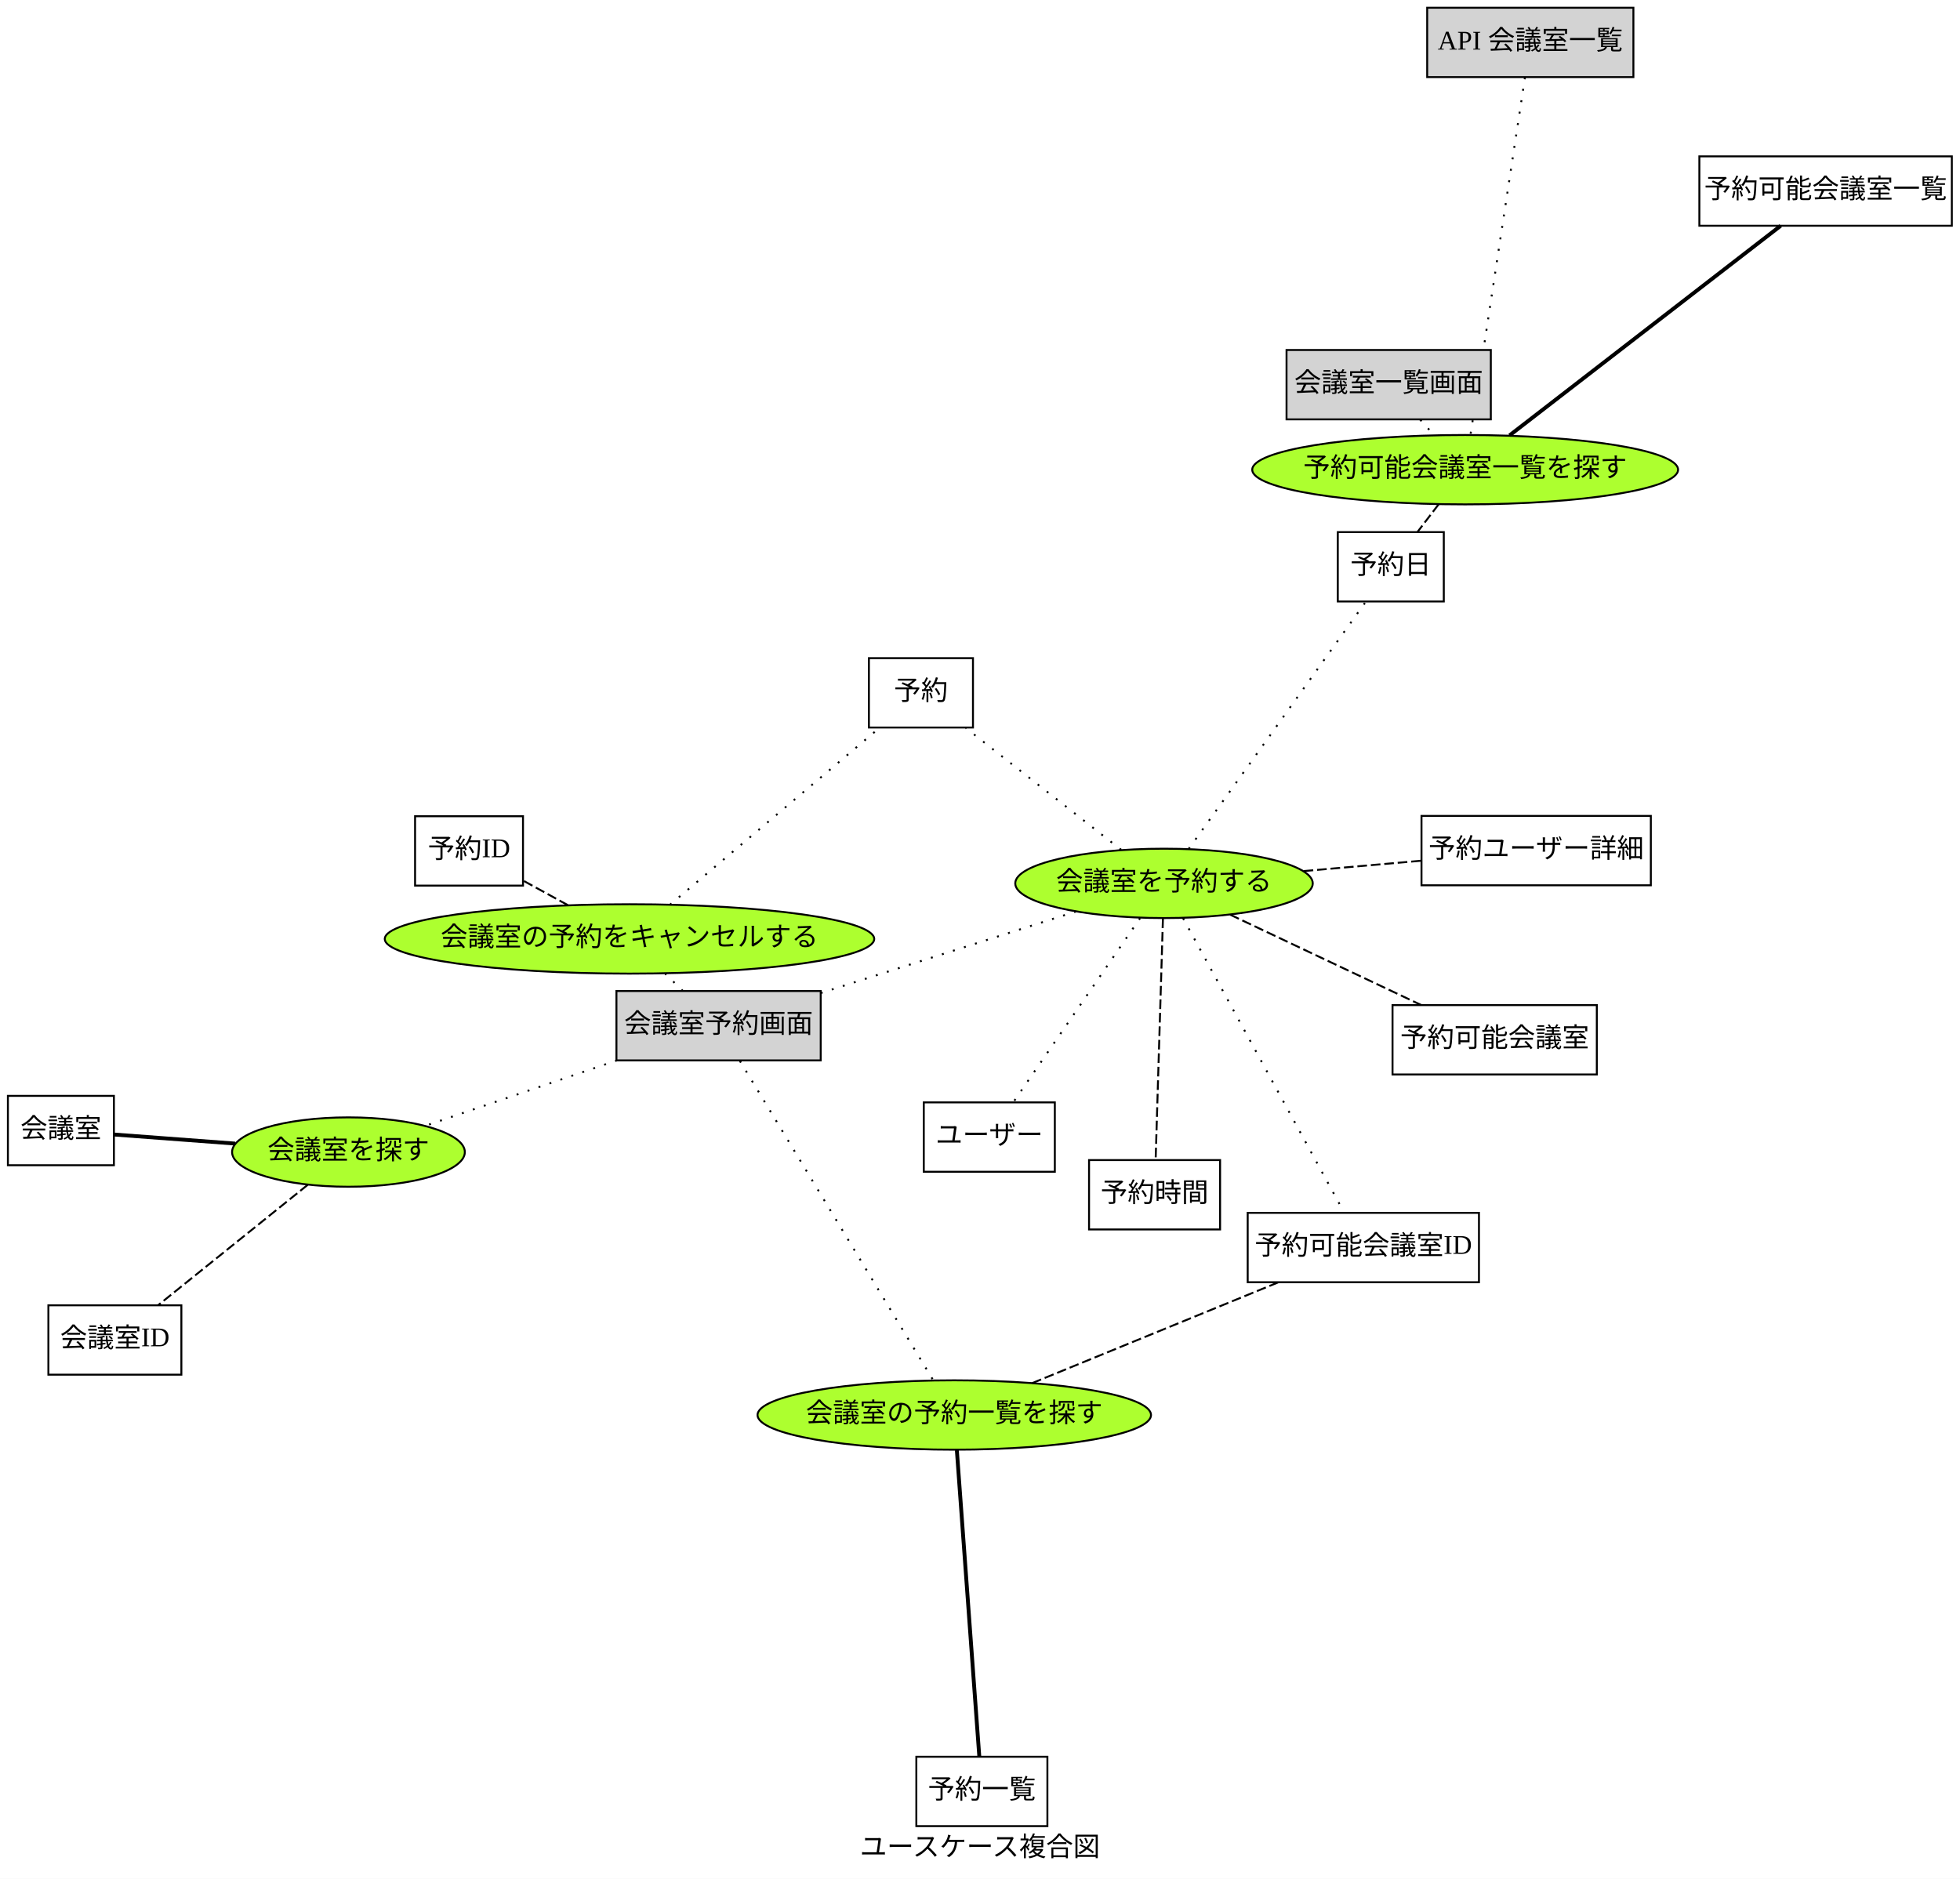
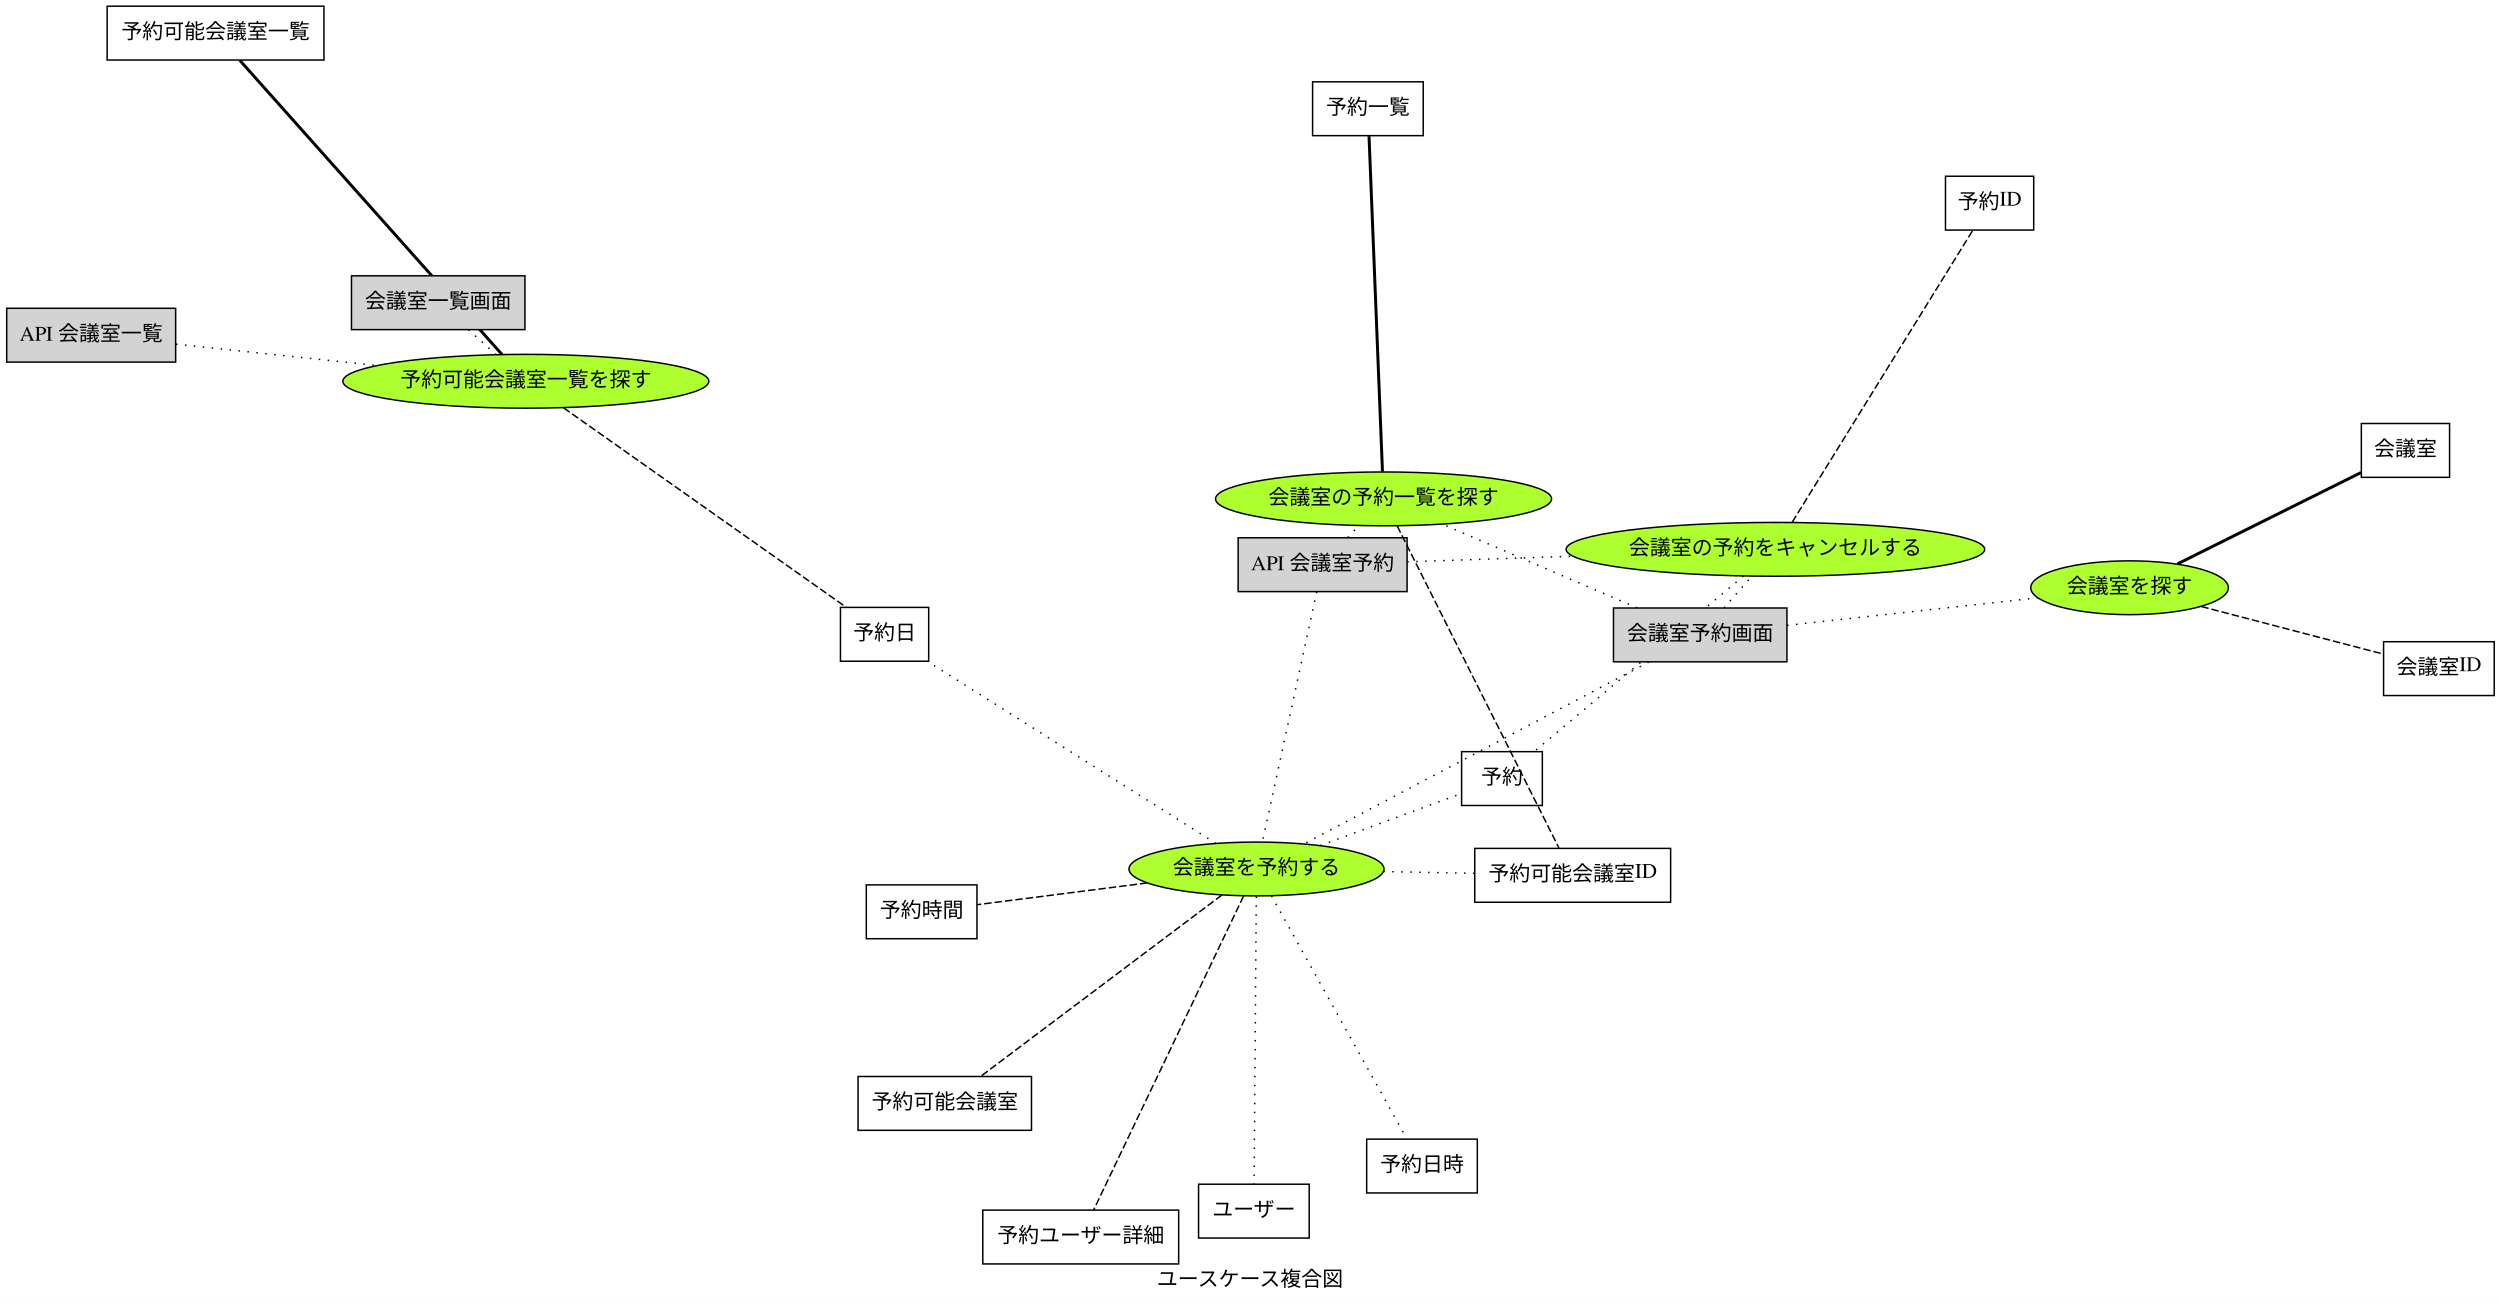
- <svg xmlns="http://www.w3.org/2000/svg" xmlns:xlink="http://www.w3.org/1999/xlink" width="1017px" height="975px" viewBox="0.00 0.00 1017.00 975.00">
-   <g id="graph0" class="graph" transform="scale(1.0 1.0) rotate(0) translate(4 948)">
-     <polygon fill="white" stroke="none" points="-4,27 -4,-948 1013,-948 1013,27 -4,27" />
-     <text text-anchor="middle" x="504.5" y="15.2" font-family="Times New Roman,serif" font-size="14.00">ユースケース複合図
-         </text>
+ <svg xmlns="http://www.w3.org/2000/svg" xmlns:xlink="http://www.w3.org/1999/xlink" width="1672px" height="872px" viewBox="0.00 0.00 1672.00 872.00">
+   <g id="graph0" class="graph" transform="scale(1.0 1.0) rotate(0) translate(4 845)">
+     <polygon fill="white" stroke="transparent" points="-4,27 -4,-845 1668,-845 1668,27 -4,27" />
+     <text text-anchor="middle" x="832" y="15.2" font-family="Times,serif" font-size="14.00">ユースケース複合図</text>
    <g id="node1" class="node">
      <g id="a_node1">
        <a xlink:href="https://github.com/system-sekkei/library/tree/master/src/main/java/mrs/application/coordinator/reservation/ReservationCoordinator.java" xlink:title="ReservationCoordinator.cancelReservedMeetingRoom(ReservationId)">
-           <ellipse fill="greenyellow" stroke="black" cx="322.634" cy="-460.745" rx="126.978" ry="18" />
-           <text text-anchor="middle" x="322.634" y="-457.045" font-family="Times New Roman,serif" font-size="14.00">会議室の予約をキャンセルする
+           <ellipse fill="greenyellow" stroke="black" cx="1183.39" cy="-477.6" rx="139.98" ry="18" />
+           <text text-anchor="middle" x="1183.39" y="-473.9" font-family="Times,serif" font-size="14.00">
+                         会議室の予約をキャンセルする
                    </text>
        </a>
      </g>
    </g>
    <g id="node2" class="node">
      <g id="a_node2">
        <a xlink:title="ReservationId">
-           <polygon fill="none" stroke="black" points="267.374,-524.418 211.374,-524.418 211.374,-488.418 267.374,-488.418 267.374,-524.418" />
-           <text text-anchor="middle" x="239.374" y="-502.718" font-family="Times New Roman,serif" font-size="14.00">予約ID
+           <polygon fill="none" stroke="black" points="1356.14,-727.13 1297.14,-727.13 1297.14,-691.13 1356.14,-691.13 1356.14,-727.13" />
+           <text text-anchor="middle" x="1326.64" y="-705.43" font-family="Times,serif" font-size="14.00">
+                         予約ID
                    </text>
        </a>
      </g>
    </g>
    <g id="edge1" class="edge">
-       <path fill="none" stroke="black" stroke-dasharray="5,2" d="M290.681,-478.273C283.069,-482.449 274.999,-486.875 267.569,-490.951" />
+       <path fill="none" stroke="black" stroke-dasharray="5,2" d="M1194.63,-495.77C1221.41,-539.05 1288.72,-647.85 1315.45,-691.05" />
    </g>
    <g id="node3" class="node">
      <g id="a_node3">
        <a xlink:title="Reservation">
-           <polygon fill="none" stroke="black" points="500.855,-606.455 446.855,-606.455 446.855,-570.455 500.855,-570.455 500.855,-606.455" />
-           <text text-anchor="middle" x="473.855" y="-584.755" font-family="Times New Roman,serif" font-size="14.00">予約
+           <polygon fill="none" stroke="black" points="1027.52,-342.29 973.52,-342.29 973.52,-306.29 1027.52,-306.29 1027.52,-342.29" />
+           <text text-anchor="middle" x="1000.52" y="-320.59" font-family="Times,serif" font-size="14.00">予約
                    </text>
        </a>
      </g>
    </g>
    <g id="edge2" class="edge">
-       <path fill="none" stroke="black" stroke-dasharray="1,5" d="M343.66,-478.503C372.389,-502.765 423.63,-546.039 452.52,-570.437" />
+       <path fill="none" stroke="black" stroke-dasharray="1,5" d="M1162.05,-459.72C1126.91,-430.25 1057.24,-371.84 1022,-342.3" />
    </g>
    <g id="node4" class="node">
      <g id="a_node4">
        <a xlink:title="ReservationsController">
-           <polygon fill="lightgray" stroke="black" points="421.851,-433.713 315.851,-433.713 315.851,-397.713 421.851,-397.713 421.851,-433.713" />
-           <text text-anchor="middle" x="368.851" y="-412.013" font-family="Times New Roman,serif" font-size="14.00">会議室予約画面
+           <polygon fill="lightgray" stroke="black" points="937.06,-485.33 824.06,-485.33 824.06,-449.33 937.06,-449.33 937.06,-485.33" />
+           <text text-anchor="middle" x="880.56" y="-463.63" font-family="Times,serif" font-size="14.00">API
+                         会議室予約
                    </text>
        </a>
      </g>
    </g>
    <g id="edge3" class="edge">
-       <path fill="none" stroke="black" stroke-dasharray="1,5" d="M350.319,-433.77C347.305,-436.706 344.183,-439.748 341.17,-442.684" />
+       <path fill="none" stroke="black" stroke-dasharray="1,5" d="M937.16,-469.25C968.58,-470.31 1009.1,-471.69 1048.17,-473.01" />
+     </g>
+     <g id="node6" class="node">
+       <g id="a_node6">
+         <a xlink:href="https://github.com/system-sekkei/library/tree/master/src/main/java/mrs/application/coordinator/reservation/ReservationCoordinator.java" xlink:title="ReservationCoordinator.reserveMeetingRoom(ReservedTime, ReservableRoom, ReservationUserDetails)">
+           <ellipse fill="greenyellow" stroke="black" cx="836.35" cy="-263.82" rx="85.29" ry="18" />
+           <text text-anchor="middle" x="836.35" y="-260.12" font-family="Times,serif" font-size="14.00">
+                         会議室を予約する
+                     </text>
+         </a>
+       </g>
+     </g>
+     <g id="edge13" class="edge">
+       <path fill="none" stroke="black" stroke-dasharray="1,5" d="M876.63,-449.27C868.25,-410.65 848.65,-320.42 840.27,-281.84" />
+     </g>
+     <g id="node21" class="node">
+       <g id="a_node21">
+         <a xlink:href="https://github.com/system-sekkei/library/tree/master/src/main/java/mrs/application/coordinator/reservation/ReservationCoordinator.java" xlink:title="ReservationCoordinator.searchReservations(ReservableRoomId)">
+           <ellipse fill="greenyellow" stroke="black" cx="921.32" cy="-511.35" rx="112.38" ry="18" />
+           <text text-anchor="middle" x="921.32" y="-507.65" font-family="Times,serif" font-size="14.00">
+                         会議室の予約一覧を探す
+                     </text>
+         </a>
+       </g>
+     </g>
+     <g id="edge24" class="edge">
+       <path fill="none" stroke="black" stroke-dasharray="1,5" d="M897.37,-485.49C899.83,-488.14 902.36,-490.87 904.81,-493.51" />
    </g>
    <g id="node5" class="node">
      <g id="a_node5">
-         <a xlink:href="https://github.com/system-sekkei/library/tree/master/src/main/java/mrs/application/coordinator/reservation/ReservationCoordinator.java" xlink:title="ReservationCoordinator.reserveMeetingRoom(ReservedTime, ReservableRoom, ReservationUserDetails)">
-           <ellipse fill="greenyellow" stroke="black" cx="599.976" cy="-489.57" rx="77.187" ry="18" />
-           <text text-anchor="middle" x="599.976" y="-485.87" font-family="Times New Roman,serif" font-size="14.00">会議室を予約する
-                     </text>
-         </a>
-       </g>
-     </g>
-     <g id="edge11" class="edge">
-       <path fill="none" stroke="black" stroke-dasharray="1,5" d="M421.876,-432.658C461.858,-445.434 516.132,-462.777 554.223,-474.95" />
+         <a xlink:title="ReservationsController">
+           <polygon fill="lightgray" stroke="black" points="1191.09,-438.37 1075.09,-438.37 1075.09,-402.37 1191.09,-402.37 1191.09,-438.37" />
+           <text text-anchor="middle" x="1133.09" y="-416.67" font-family="Times,serif" font-size="14.00">
+                         会議室予約画面
+                     </text>
+         </a>
+       </g>
+     </g>
+     <g id="edge4" class="edge">
+       <path fill="none" stroke="black" stroke-dasharray="1,5" d="M1149.01,-438.48C1154.88,-445.16 1161.53,-452.73 1167.41,-459.41" />
+     </g>
+     <g id="edge14" class="edge">
+       <path fill="none" stroke="black" stroke-dasharray="1,5" d="M1098.76,-402.26C1040.79,-371.67 924.32,-310.23 868.12,-280.58" />
+     </g>
+     <g id="node14" class="node">
+       <g id="a_node14">
+         <a xlink:href="https://github.com/system-sekkei/library/tree/master/src/main/java/mrs/application/coordinator/reservation/ReservationCoordinator.java" xlink:title="ReservationCoordinator.searchMeetingRoom(RoomId)">
+           <ellipse fill="greenyellow" stroke="black" cx="1420.25" cy="-451.91" rx="66.09" ry="18" />
+           <text text-anchor="middle" x="1420.25" y="-448.21" font-family="Times,serif" font-size="14.00">
+                         会議室を探す
+                     </text>
+         </a>
+       </g>
+     </g>
+     <g id="edge17" class="edge">
+       <path fill="none" stroke="black" stroke-dasharray="1,5" d="M1191.2,-426.75C1239.87,-432.1 1309.15,-439.71 1358.75,-445.16" />
+     </g>
+     <g id="edge25" class="edge">
+       <path fill="none" stroke="black" stroke-dasharray="1,5" d="M1091,-438.45C1053.12,-454.72 997.88,-478.45 960.83,-494.37" />
+     </g>
+     <g id="edge8" class="edge">
+       <path fill="none" stroke="black" stroke-dasharray="1,5" d="M879.06,-279.55C908.89,-290.54 947.81,-304.87 973.46,-314.32" />
+     </g>
+     <g id="node7" class="node">
+       <g id="a_node7">
+         <a xlink:title="ReservationUserDetails">
+           <polygon fill="none" stroke="black" points="784.29,-35.68 653.29,-35.68 653.29,0.32 784.29,0.32 784.29,-35.68" />
+           <text text-anchor="middle" x="718.79" y="-13.98" font-family="Times,serif" font-size="14.00">
+                         予約ユーザー詳細
+                     </text>
+         </a>
+       </g>
+     </g>
+     <g id="edge5" class="edge">
+       <path fill="none" stroke="black" stroke-dasharray="5,2" d="M827.71,-245.72C805.97,-200.2 749.2,-81.35 727.44,-35.81" />
+     </g>
+     <g id="node8" class="node">
+       <g id="a_node8">
+         <a xlink:title="ReservableRoom">
+           <polygon fill="none" stroke="black" points="685.86,-125.04 569.86,-125.04 569.86,-89.04 685.86,-89.04 685.86,-125.04" />
+           <text text-anchor="middle" x="627.86" y="-103.34" font-family="Times,serif" font-size="14.00">
+                         予約可能会議室
+                     </text>
+         </a>
+       </g>
+     </g>
+     <g id="edge6" class="edge">
+       <path fill="none" stroke="black" stroke-dasharray="5,2" d="M813.24,-246.44C773.49,-216.54 692.52,-155.66 652.04,-125.22" />
+     </g>
+     <g id="node9" class="node">
+       <g id="a_node9">
+         <a xlink:title="ReservedTime">
+           <polygon fill="none" stroke="black" points="649.39,-253.19 575.39,-253.19 575.39,-217.19 649.39,-217.19 649.39,-253.19" />
+           <text text-anchor="middle" x="612.39" y="-231.49" font-family="Times,serif" font-size="14.00">予約時間
+                     </text>
+         </a>
+       </g>
+     </g>
+     <g id="edge7" class="edge">
+       <path fill="none" stroke="black" stroke-dasharray="5,2" d="M763.33,-254.48C725.29,-249.62 680.39,-243.89 649.51,-239.94" />
+     </g>
+     <g id="node10" class="node">
+       <g id="a_node10">
+         <a xlink:title="User">
+           <polygon fill="none" stroke="black" points="871.6,-53 797.6,-53 797.6,-17 871.6,-17 871.6,-53" />
+           <text text-anchor="middle" x="834.6" y="-31.3" font-family="Times,serif" font-size="14.00">ユーザー
+                     </text>
+         </a>
+       </g>
+     </g>
+     <g id="edge9" class="edge">
+       <path fill="none" stroke="black" stroke-dasharray="1,5" d="M836.21,-245.48C835.88,-202.53 835.06,-95.83 834.74,-53.11" />
+     </g>
+     <g id="node11" class="node">
+       <g id="a_node11">
+         <a xlink:title="ReservableRoomId">
+           <polygon fill="none" stroke="black" points="1113.31,-277.59 982.31,-277.59 982.31,-241.59 1113.31,-241.59 1113.31,-277.59" />
+           <text text-anchor="middle" x="1047.81" y="-255.89" font-family="Times,serif" font-size="14.00">
+                         予約可能会議室ID
+                     </text>
+         </a>
+       </g>
+     </g>
+     <g id="edge10" class="edge">
+       <path fill="none" stroke="black" stroke-dasharray="1,5" d="M921.14,-262.12C941.48,-261.71 962.89,-261.28 982.21,-260.9" />
    </g>
    <g id="node12" class="node">
      <g id="a_node12">
-         <a xlink:href="https://github.com/system-sekkei/library/tree/master/src/main/java/mrs/application/coordinator/reservation/ReservationCoordinator.java" xlink:title="ReservationCoordinator.searchMeetingRoom(RoomId)">
-           <ellipse fill="greenyellow" stroke="black" cx="176.805" cy="-350.141" rx="60.389" ry="18" />
-           <text text-anchor="middle" x="176.805" y="-346.441" font-family="Times New Roman,serif" font-size="14.00">会議室を探す
-                     </text>
-         </a>
-       </g>
-     </g>
-     <g id="edge14" class="edge">
-       <path fill="none" stroke="black" stroke-dasharray="1,5" d="M316.119,-397.709C284.695,-386.979 245.446,-373.578 216.624,-363.737" />
+         <a xlink:title="ReservedDate">
+           <polygon fill="none" stroke="black" points="617.1,-438.77 558.1,-438.77 558.1,-402.77 617.1,-402.77 617.1,-438.77" />
+           <text text-anchor="middle" x="587.6" y="-417.07" font-family="Times,serif" font-size="14.00">予約日
+                     </text>
+         </a>
+       </g>
+     </g>
+     <g id="edge11" class="edge">
+       <path fill="none" stroke="black" stroke-dasharray="1,5" d="M809.26,-280.91C761.91,-310.79 664.57,-372.21 616.19,-402.73" />
+     </g>
+     <g id="node13" class="node">
+       <g id="a_node13">
+         <a xlink:title="ReservedDateTime">
+           <polygon fill="none" stroke="black" points="984.03,-83.15 910.03,-83.15 910.03,-47.15 984.03,-47.15 984.03,-83.15" />
+           <text text-anchor="middle" x="947.03" y="-61.45" font-family="Times,serif" font-size="14.00">予約日時
+                     </text>
+         </a>
+       </g>
+     </g>
+     <g id="edge12" class="edge">
+       <path fill="none" stroke="black" stroke-dasharray="1,5" d="M846.37,-245.83C867.39,-208.11 915.89,-121.05 936.96,-83.23" />
+     </g>
+     <g id="node16" class="node">
+       <g id="a_node16">
+         <a xlink:title="RoomId">
+           <polygon fill="none" stroke="black" points="1664.14,-415.82 1590.14,-415.82 1590.14,-379.82 1664.14,-379.82 1664.14,-415.82" />
+           <text text-anchor="middle" x="1627.14" y="-394.12" font-family="Times,serif" font-size="14.00">
+                         会議室ID
+                     </text>
+         </a>
+       </g>
+     </g>
+     <g id="edge16" class="edge">
+       <path fill="none" stroke="black" stroke-dasharray="5,2" d="M1468.23,-439.37C1505.36,-429.66 1556.01,-416.42 1590.06,-407.52" />
+     </g>
+     <g id="node15" class="node">
+       <g id="a_node15">
+         <a xlink:title="MeetingRoom">
+           <polygon fill="none" stroke="black" points="1634.27,-561.76 1575.27,-561.76 1575.27,-525.76 1634.27,-525.76 1634.27,-561.76" />
+           <text text-anchor="middle" x="1604.77" y="-540.06" font-family="Times,serif" font-size="14.00">会議室
+                     </text>
+         </a>
+       </g>
+     </g>
+     <g id="edge15" class="edge">
+       <path fill="none" stroke="black" stroke-width="2" d="M1575.12,-529C1541.5,-512.27 1486.88,-485.08 1452.3,-467.87" />
+     </g>
+     <g id="node17" class="node">
+       <g id="a_node17">
+         <a xlink:href="https://github.com/system-sekkei/library/tree/master/src/main/java/mrs/application/coordinator/reservation/ReservationCoordinator.java" xlink:title="ReservationCoordinator.searchReservableRooms(ReservedDate)">
+           <ellipse fill="greenyellow" stroke="black" cx="347.69" cy="-590.01" rx="122.38" ry="18" />
+           <text text-anchor="middle" x="347.69" y="-586.31" font-family="Times,serif" font-size="14.00">
+                         予約可能会議室一覧を探す
+                     </text>
+         </a>
+       </g>
+     </g>
+     <g id="edge19" class="edge">
+       <path fill="none" stroke="black" stroke-dasharray="5,2" d="M372.91,-572.22C418.87,-539.8 515.76,-471.45 562,-438.83" />
+     </g>
+     <g id="node18" class="node">
+       <g id="a_node18">
+         <a xlink:title="ReservableRooms">
+           <polygon fill="none" stroke="black" points="212.66,-840.85 67.66,-840.85 67.66,-804.85 212.66,-804.85 212.66,-840.85" />
+           <text text-anchor="middle" x="140.16" y="-819.15" font-family="Times,serif" font-size="14.00">
+                         予約可能会議室一覧
+                     </text>
+         </a>
+       </g>
+     </g>
+     <g id="edge18" class="edge">
+       <path fill="none" stroke="black" stroke-width="2" d="M156.44,-804.58C195.33,-760.95 293.25,-651.1 331.77,-607.88" />
    </g>
    <g id="node19" class="node">
      <g id="a_node19">
-         <a xlink:href="https://github.com/system-sekkei/library/tree/master/src/main/java/mrs/application/coordinator/reservation/ReservationCoordinator.java" xlink:title="ReservationCoordinator.searchReservations(ReservableRoomId)">
-           <ellipse fill="greenyellow" stroke="black" cx="491.149" cy="-213.691" rx="102.082" ry="18" />
-           <text text-anchor="middle" x="491.149" y="-209.991" font-family="Times New Roman,serif" font-size="14.00">会議室の予約一覧を探す
-                     </text>
-         </a>
-       </g>
-     </g>
-     <g id="edge21" class="edge">
-       <path fill="none" stroke="black" stroke-dasharray="1,5" d="M379.92,-397.429C403.204,-358.966 457.008,-270.087 480.193,-231.788" />
-     </g>
-     <g id="edge7" class="edge">
-       <path fill="none" stroke="black" stroke-dasharray="1,5" d="M577.719,-507.021C555.089,-524.764 520.175,-552.138 497.172,-570.174" />
-     </g>
-     <g id="node6" class="node">
-       <g id="a_node6">
-         <a xlink:title="ReservationUserDetails">
-           <polygon fill="none" stroke="black" points="852.583,-524.582 733.583,-524.582 733.583,-488.582 852.583,-488.582 852.583,-524.582" />
-           <text text-anchor="middle" x="793.083" y="-502.882" font-family="Times New Roman,serif" font-size="14.00">予約ユーザー詳細
-                     </text>
-         </a>
-       </g>
-     </g>
-     <g id="edge4" class="edge">
-       <path fill="none" stroke="black" stroke-dasharray="5,2" d="M672.431,-495.953C692.551,-497.725 714.163,-499.629 733.458,-501.329" />
-     </g>
-     <g id="node7" class="node">
-       <g id="a_node7">
-         <a xlink:title="ReservableRoom">
-           <polygon fill="none" stroke="black" points="824.551,-426.407 718.551,-426.407 718.551,-390.407 824.551,-390.407 824.551,-426.407" />
-           <text text-anchor="middle" x="771.551" y="-404.707" font-family="Times New Roman,serif" font-size="14.00">予約可能会議室
-                     </text>
-         </a>
-       </g>
-     </g>
-     <g id="edge5" class="edge">
-       <path fill="none" stroke="black" stroke-dasharray="5,2" d="M634.284,-473.341C662.938,-459.786 703.749,-440.48 733.42,-426.444" />
-     </g>
-     <g id="node8" class="node">
-       <g id="a_node8">
-         <a xlink:title="ReservedTime">
-           <polygon fill="none" stroke="black" points="629.082,-345.98 561.082,-345.98 561.082,-309.98 629.082,-309.98 629.082,-345.98" />
-           <text text-anchor="middle" x="595.082" y="-324.28" font-family="Times New Roman,serif" font-size="14.00">予約時間
-                     </text>
-         </a>
-       </g>
-     </g>
-     <g id="edge6" class="edge">
-       <path fill="none" stroke="black" stroke-dasharray="5,2" d="M599.424,-471.348C598.484,-440.313 596.583,-377.541 595.639,-346.383" />
-     </g>
-     <g id="node9" class="node">
-       <g id="a_node9">
-         <a xlink:title="User">
-           <polygon fill="none" stroke="black" points="543.329,-375.922 475.329,-375.922 475.329,-339.922 543.329,-339.922 543.329,-375.922" />
-           <text text-anchor="middle" x="509.329" y="-354.222" font-family="Times New Roman,serif" font-size="14.00">ユーザー
-                     </text>
-         </a>
-       </g>
-     </g>
-     <g id="edge8" class="edge">
-       <path fill="none" stroke="black" stroke-dasharray="1,5" d="M587.562,-471.541C570.3,-446.472 539.221,-401.334 521.884,-376.156" />
-     </g>
-     <g id="node10" class="node">
-       <g id="a_node10">
-         <a xlink:title="ReservableRoomId">
-           <polygon fill="none" stroke="black" points="763.402,-318.595 643.402,-318.595 643.402,-282.595 763.402,-282.595 763.402,-318.595" />
-           <text text-anchor="middle" x="703.402" y="-296.895" font-family="Times New Roman,serif" font-size="14.00">予約可能会議室ID
-                     </text>
-         </a>
-       </g>
-     </g>
-     <g id="edge9" class="edge">
-       <path fill="none" stroke="black" stroke-dasharray="1,5" d="M609.893,-471.45C629.662,-435.33 673.771,-354.735 693.515,-318.66" />
-     </g>
-     <g id="node11" class="node">
-       <g id="a_node11">
-         <a xlink:title="ReservedDate">
-           <polygon fill="none" stroke="black" points="745.152,-671.864 690.152,-671.864 690.152,-635.864 745.152,-635.864 745.152,-671.864" />
-           <text text-anchor="middle" x="717.652" y="-650.164" font-family="Times New Roman,serif" font-size="14.00">予約日
-                     </text>
-         </a>
-       </g>
-     </g>
-     <g id="edge10" class="edge">
-       <path fill="none" stroke="black" stroke-dasharray="1,5" d="M612.793,-507.465C635.37,-538.985 681.979,-604.06 704.671,-635.741" />
-     </g>
-     <g id="node14" class="node">
-       <g id="a_node14">
-         <a xlink:title="RoomId">
-           <polygon fill="none" stroke="black" points="90.106,-270.621 21.106,-270.621 21.106,-234.621 90.106,-234.621 90.106,-270.621" />
-           <text text-anchor="middle" x="55.606" y="-248.921" font-family="Times New Roman,serif" font-size="14.00">会議室ID
-                     </text>
-         </a>
-       </g>
-     </g>
-     <g id="edge13" class="edge">
-       <path fill="none" stroke="black" stroke-dasharray="5,2" d="M155.694,-333.154C133.991,-315.692 100.32,-288.599 78.119,-270.735" />
-     </g>
-     <g id="node13" class="node">
-       <g id="a_node13">
-         <a xlink:title="MeetingRoom">
-           <polygon fill="none" stroke="black" points="55.102,-379.306 0.102,-379.306 0.102,-343.306 55.102,-343.306 55.102,-379.306" />
-           <text text-anchor="middle" x="27.602" y="-357.606" font-family="Times New Roman,serif" font-size="14.00">会議室
-                     </text>
-         </a>
-       </g>
-     </g>
-     <g id="edge12" class="edge">
-       <path fill="none" stroke="black" stroke-width="2" d="M55.317,-359.232C72.93,-357.914 96.407,-356.158 118.026,-354.54" />
-     </g>
-     <g id="node15" class="node">
-       <g id="a_node15">
-         <a xlink:href="https://github.com/system-sekkei/library/tree/master/src/main/java/mrs/application/coordinator/reservation/ReservationCoordinator.java" xlink:title="ReservationCoordinator.searchReservableRooms(ReservedDate)">
-           <ellipse fill="greenyellow" stroke="black" cx="756.239" cy="-704.256" rx="110.48" ry="18" />
-           <text text-anchor="middle" x="756.239" y="-700.556" font-family="Times New Roman,serif" font-size="14.00">予約可能会議室一覧を探す
-                     </text>
-         </a>
-       </g>
-     </g>
-     <g id="edge16" class="edge">
-       <path fill="none" stroke="black" stroke-dasharray="5,2" d="M742.526,-686.347C738.973,-681.708 735.144,-676.708 731.581,-672.054" />
-     </g>
-     <g id="node16" class="node">
-       <g id="a_node16">
-         <a xlink:title="ReservableRooms">
-           <polygon fill="none" stroke="black" points="1008.76,-866.856 877.761,-866.856 877.761,-830.856 1008.76,-830.856 1008.76,-866.856" />
-           <text text-anchor="middle" x="943.261" y="-845.156" font-family="Times New Roman,serif" font-size="14.00">予約可能会議室一覧
-                     </text>
-         </a>
-       </g>
-     </g>
-     <g id="edge15" class="edge">
-       <path fill="none" stroke="black" stroke-width="2" d="M919.953,-830.834C883.919,-802.974 815.109,-749.772 779.253,-722.05" />
-     </g>
-     <g id="node17" class="node">
-       <g id="a_node17">
-         <a xlink:title="RoomController">
-           <polygon fill="lightgray" stroke="black" points="843.535,-943.988 736.535,-943.988 736.535,-907.988 843.535,-907.988 843.535,-943.988" />
-           <text text-anchor="middle" x="790.035" y="-922.288" font-family="Times New Roman,serif" font-size="14.00">API 会議室一覧
-                     </text>
-         </a>
-       </g>
-     </g>
-     <g id="edge17" class="edge">
-       <path fill="none" stroke="black" stroke-dasharray="1,5" d="M787.27,-907.843C780.916,-866.16 765.34,-763.965 758.995,-722.341" />
-     </g>
-     <g id="node18" class="node">
-       <g id="a_node18">
        <a xlink:title="RoomsController">
-           <polygon fill="lightgray" stroke="black" points="769.554,-766.374 663.554,-766.374 663.554,-730.374 769.554,-730.374 769.554,-766.374" />
-           <text text-anchor="middle" x="716.554" y="-744.674" font-family="Times New Roman,serif" font-size="14.00">会議室一覧画面
-                     </text>
-         </a>
-       </g>
-     </g>
-     <g id="edge18" class="edge">
-       <path fill="none" stroke="black" stroke-dasharray="1,5" d="M732.925,-730.175C735.316,-727.516 737.777,-724.781 740.162,-722.129" />
+           <polygon fill="lightgray" stroke="black" points="113.48,-638.82 0.48,-638.82 0.48,-602.82 113.48,-602.82 113.48,-638.82" />
+           <text text-anchor="middle" x="56.98" y="-617.12" font-family="Times,serif" font-size="14.00">API
+                         会議室一覧
+                     </text>
+         </a>
+       </g>
    </g>
    <g id="edge20" class="edge">
-       <path fill="none" stroke="black" stroke-dasharray="5,2" d="M531.571,-230.241C568.016,-245.163 621.504,-267.063 659.099,-282.456" />
+       <path fill="none" stroke="black" stroke-dasharray="1,5" d="M113.72,-614.81C151.97,-610.75 203.47,-605.3 248.41,-600.53" />
    </g>
    <g id="node20" class="node">
      <g id="a_node20">
+         <a xlink:title="RoomsController">
+           <polygon fill="lightgray" stroke="black" points="347.08,-660.55 231.08,-660.55 231.08,-624.55 347.08,-624.55 347.08,-660.55" />
+           <text text-anchor="middle" x="289.08" y="-638.85" font-family="Times,serif" font-size="14.00">
+                         会議室一覧画面
+                     </text>
+         </a>
+       </g>
+     </g>
+     <g id="edge21" class="edge">
+       <path fill="none" stroke="black" stroke-dasharray="1,5" d="M309.25,-624.47C315.21,-619.13 321.73,-613.28 327.68,-607.95" />
+     </g>
+     <g id="edge23" class="edge">
+       <path fill="none" stroke="black" stroke-dasharray="5,2" d="M930.42,-493.24C953.7,-446.9 1015.25,-324.4 1038.63,-277.87" />
+     </g>
+     <g id="node22" class="node">
+       <g id="a_node22">
        <a xlink:title="Reservations">
-           <polygon fill="none" stroke="black" points="539.469,-36.34 471.469,-36.34 471.469,-0.34 539.469,-0.34 539.469,-36.34" />
-           <text text-anchor="middle" x="505.469" y="-14.64" font-family="Times New Roman,serif" font-size="14.00">予約一覧
-                     </text>
-         </a>
-       </g>
-     </g>
-     <g id="edge19" class="edge">
-       <path fill="none" stroke="black" stroke-width="2" d="M504.147,-36.368C501.426,-73.489 495.224,-158.098 492.488,-195.422" />
+           <polygon fill="none" stroke="black" points="947.86,-790.28 873.86,-790.28 873.86,-754.28 947.86,-754.28 947.86,-790.28" />
+           <text text-anchor="middle" x="910.86" y="-768.58" font-family="Times,serif" font-size="14.00">予約一覧
+                     </text>
+         </a>
+       </g>
+     </g>
+     <g id="edge22" class="edge">
+       <path fill="none" stroke="black" stroke-width="2" d="M911.6,-753.93C913.52,-706.02 918.67,-577.56 920.59,-529.68" />
    </g>
  </g>
</svg>
